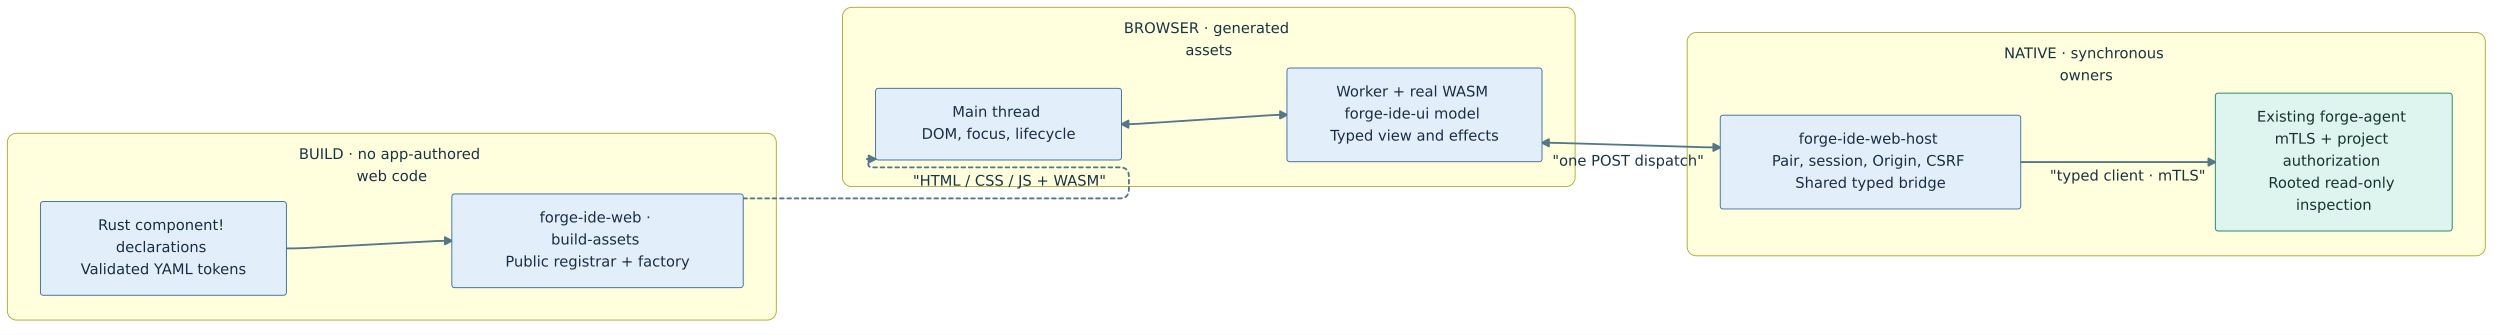
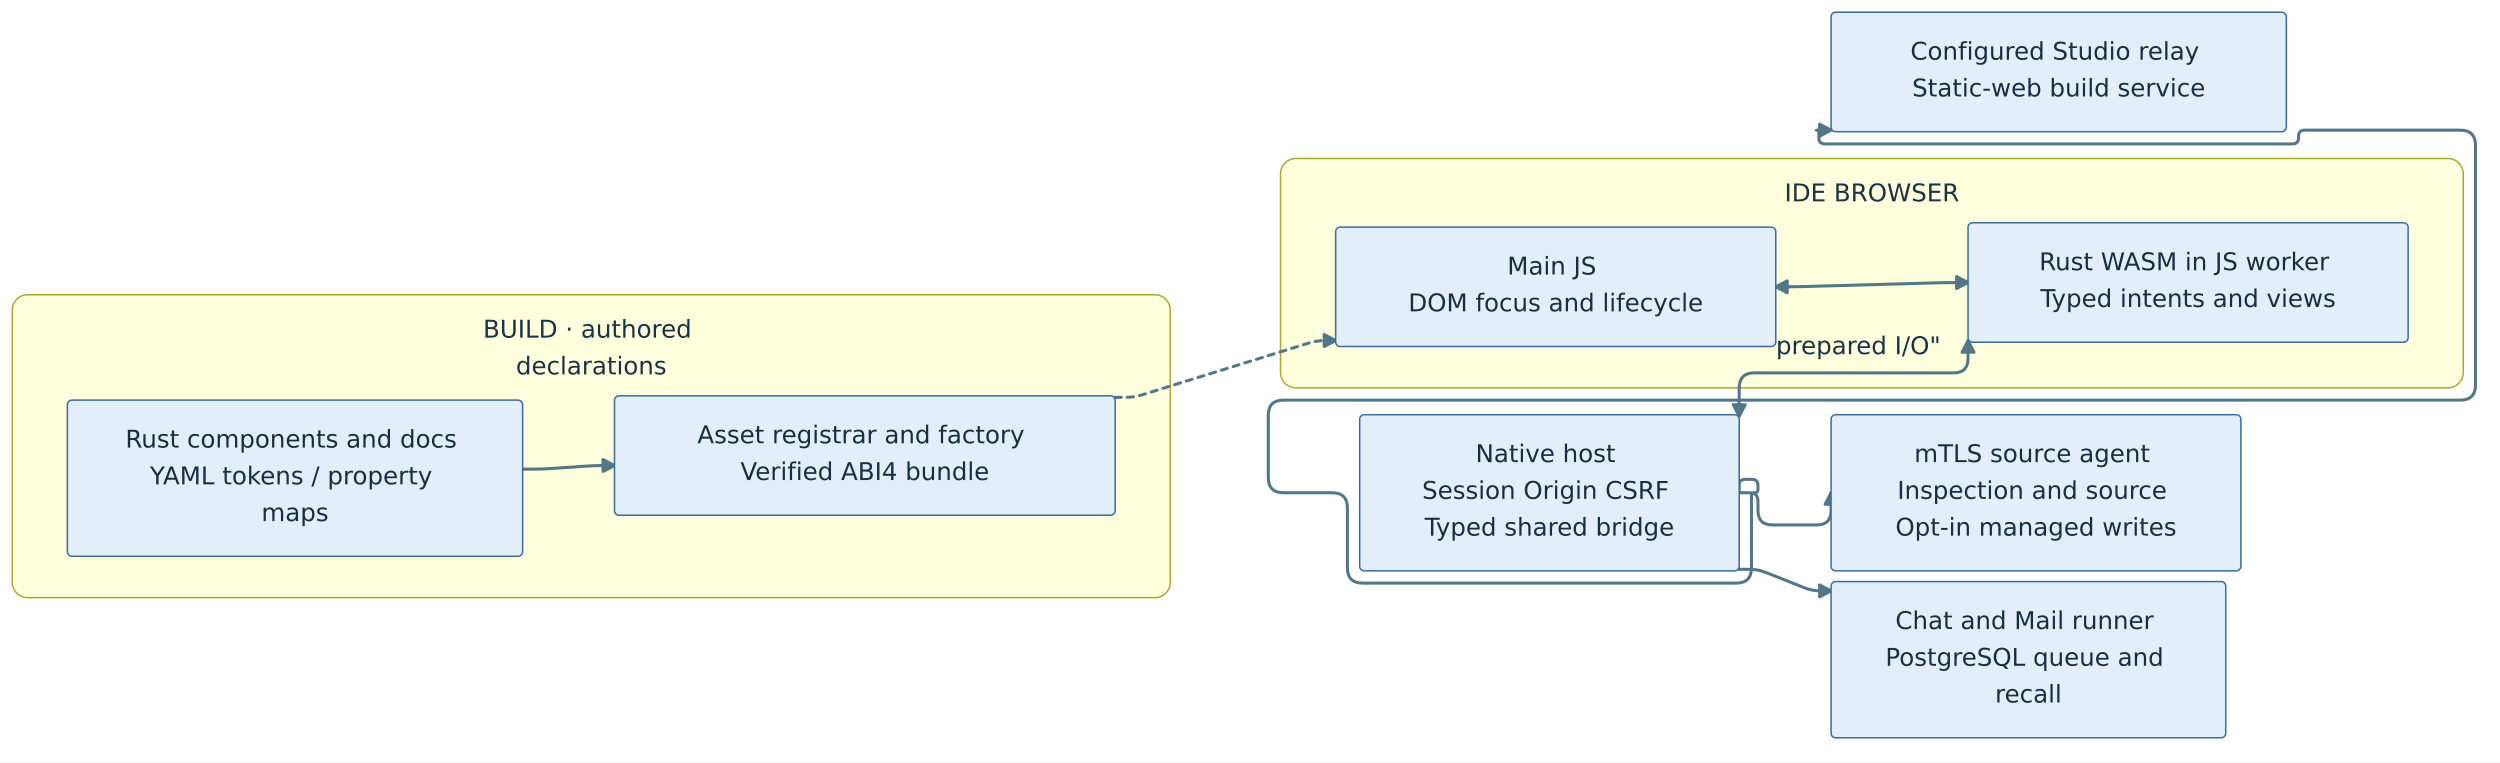
- <svg xmlns="http://www.w3.org/2000/svg" width="2720.284" height="364.298" viewBox="0 0 2720.284 364.298">
-   <rect x="0" y="0" width="2720.284" height="364.298" fill="#ffffff" />
+ <svg xmlns="http://www.w3.org/2000/svg" width="1632.677" height="497.808" viewBox="0 0 1632.677 497.808">
+   <rect x="0" y="0" width="1632.677" height="497.808" fill="#ffffff" />
  <defs>
    <marker id="arrow-0" viewBox="0 0 10 10" refX="5" refY="5" markerUnits="userSpaceOnUse" markerWidth="8" markerHeight="8" orient="auto">
      <path d="M 0 0 L 10 5 L 0 10 z" fill="#537787" stroke="#537787" stroke-width="1" stroke-dasharray="1,0" />
    </marker>
    <marker id="arrow-start-0" viewBox="0 0 10 10" refX="4.5" refY="5" markerUnits="userSpaceOnUse" markerWidth="8" markerHeight="8" orient="auto">
      <path d="M 0 5 L 10 10 L 10 0 z" fill="#537787" stroke="#537787" stroke-width="1" stroke-dasharray="1,0" />
    </marker>
  </defs>
-   <rect x="1835.83" y="35.34" width="868.45" height="243.00" rx="10" ry="10" fill="#FFFFDE" stroke="#AAAA33" stroke-width="1" />
-   <text x="2270.06" y="63.34" text-anchor="middle" font-family="DejaVu Sans" font-size="16" fill="#183342">
-     <tspan x="2270.06" dy="0.00">NATIVE · synchronous</tspan>
-     <tspan x="2270.06" dy="24.00">owners</tspan>
+   <rect x="8.00" y="192.50" width="756.28" height="197.81" rx="10" ry="10" fill="#FFFFDE" stroke="#AAAA33" stroke-width="1" />
+   <text x="386.14" y="220.50" text-anchor="middle" font-family="DejaVu Sans" font-size="16" fill="#183342">
+     <tspan x="386.14" dy="0.00">BUILD · authored</tspan>
+     <tspan x="386.14" dy="24.00">declarations</tspan>
  </text>
-   <rect x="8.00" y="145.00" width="836.73" height="203.30" rx="10" ry="10" fill="#FFFFDE" stroke="#AAAA33" stroke-width="1" />
-   <text x="426.36" y="173.00" text-anchor="middle" font-family="DejaVu Sans" font-size="16" fill="#183342">
-     <tspan x="426.36" dy="0.00">BUILD · no app-authored</tspan>
-     <tspan x="426.36" dy="24.00">web code</tspan>
+   <rect x="836.28" y="103.50" width="772.40" height="149.81" rx="10" ry="10" fill="#FFFFDE" stroke="#AAAA33" stroke-width="1" />
+   <text x="1222.48" y="131.50" text-anchor="middle" font-family="DejaVu Sans" font-size="16" fill="#183342">
+     <tspan x="1222.48" dy="0.00">IDE BROWSER</tspan>
  </text>
-   <rect x="916.73" y="8.00" width="797.17" height="195.00" rx="10" ry="10" fill="#FFFFDE" stroke="#AAAA33" stroke-width="1" />
-   <text x="1315.31" y="36.00" text-anchor="middle" font-family="DejaVu Sans" font-size="16" fill="#183342">
-     <tspan x="1315.31" dy="0.00">BROWSER · generated</tspan>
-     <tspan x="1315.31" dy="24.00">assets</tspan>
-   </text>
-   <path id="edge-0" class="edgePath" data-edge-id="edge-0" d="M 311.643,270.298 L 318.381,270.298 Q 323.893,270.298 329.398,270.004 L 473.889,262.294 Q 479.393,262.000 484.906,262.000 L 491.643,262.000" fill="none" stroke="#537787" stroke-width="2" stroke-linecap="round" stroke-linejoin="round" />
-   <g transform="translate(491.64 262.00) rotate(0.00)">
+   <path id="edge-0" class="edgePath" data-edge-id="edge-0" d="M 341.306,306.393 L 348.044,306.393 Q 353.556,306.393 359.057,306.023 L 383.556,304.375 Q 389.056,304.005 394.569,304.005 L 401.306,304.005" fill="none" stroke="#537787" stroke-width="2" stroke-linecap="round" stroke-linejoin="round" />
+   <g transform="translate(401.31 304.01) rotate(0.00)">
    <polygon points="0,0 -7.50,3.90 -7.50,-3.90" fill="#537787" stroke="#537787" stroke-width="2" stroke-linejoin="round" stroke-linecap="round" />
  </g>
-   <path id="edge-1" class="edgePath" data-edge-id="edge-1" d="M 1220.368,135.098 L 1227.106,135.098 Q 1232.618,135.098 1238.119,134.741 L 1382.618,125.357 Q 1388.118,125.000 1393.631,125.000 L 1400.368,125.000" fill="none" stroke="#537787" stroke-width="2" stroke-linecap="round" stroke-linejoin="round" />
-   <g transform="translate(1220.37 135.10) rotate(180.00)">
+   <path id="edge-1" class="edgePath" data-edge-id="edge-1" d="M 1159.695,187.308 L 1166.433,187.308 Q 1171.945,187.308 1177.455,187.155 L 1267.498,184.653 Q 1273.009,184.500 1278.521,184.500 L 1285.259,184.500" fill="none" stroke="#537787" stroke-width="2" stroke-linecap="round" stroke-linejoin="round" />
+   <g transform="translate(1159.70 187.31) rotate(180.00)">
    <polygon points="0,0 -7.50,3.90 -7.50,-3.90" fill="#537787" stroke="#537787" stroke-width="2" stroke-linejoin="round" stroke-linecap="round" />
  </g>
-   <g transform="translate(1400.37 125.00) rotate(0.00)">
+   <g transform="translate(1285.26 184.50) rotate(0.00)">
    <polygon points="0,0 -7.50,3.90 -7.50,-3.90" fill="#537787" stroke="#537787" stroke-width="2" stroke-linejoin="round" stroke-linecap="round" />
  </g>
-   <path id="edge-2" class="edgePath" data-edge-id="edge-2" d="M 2198.800,176.359 L 2410.529,176.359" fill="none" stroke="#537787" stroke-width="2" stroke-linecap="round" stroke-linejoin="round" />
-   <g transform="translate(2410.53 176.36) rotate(0.00)">
+   <path id="edge-2" class="edgePath" data-edge-id="edge-2" d="M 728.276,259.500 L 735.014,259.500 Q 740.526,259.500 745.791,257.866 L 854.762,224.039 Q 860.026,222.405 865.539,222.405 L 872.276,222.405" fill="none" stroke="#537787" stroke-width="2" stroke-dasharray="4 4" stroke-linecap="round" stroke-linejoin="round" />
+   <g transform="translate(872.28 222.40) rotate(0.00)">
    <polygon points="0,0 -7.50,3.90 -7.50,-3.90" fill="#537787" stroke="#537787" stroke-width="2" stroke-linejoin="round" stroke-linecap="round" />
  </g>
-   <rect data-edge-id="edge-2" data-label-kind="center" x="2206.83" y="178.26" width="216.64" height="28.40" rx="2" ry="2" fill="rgba(248,250,252, 0.92)" fill-opacity="0.00" stroke="#537787" stroke-opacity="0.00" stroke-width="0.8" />
-   <g class="edgeLabel" data-edge-id="edge-2" data-label-kind="center">
-     <text x="2315.15" y="196.46" text-anchor="middle" font-family="DejaVu Sans" font-size="16" fill="#183342">
-       <tspan x="2315.15" dy="0.00">"typed client · mTLS"</tspan>
+   <path id="edge-3" class="edgePath" data-edge-id="edge-3" d="M 1285.259,222.500 L 1285.259,234.054 Q 1285.259,243.508 1275.805,243.508 L 1145.823,243.508 Q 1135.823,243.508 1135.823,253.508 L 1135.823,271.808" fill="none" stroke="#537787" stroke-width="2" stroke-linecap="round" stroke-linejoin="round" />
+   <g transform="translate(1285.26 222.50) rotate(270.00)">
+     <polygon points="0,0 -7.50,3.90 -7.50,-3.90" fill="#537787" stroke="#537787" stroke-width="2" stroke-linejoin="round" stroke-linecap="round" />
+   </g>
+   <g transform="translate(1135.82 271.81) rotate(90.00)">
+     <polygon points="0,0 -7.50,3.90 -7.50,-3.90" fill="#537787" stroke="#537787" stroke-width="2" stroke-linejoin="round" stroke-linecap="round" />
+   </g>
+   <rect data-edge-id="edge-3" data-label-kind="center" x="1136.22" y="213.11" width="147.43" height="28.40" rx="2" ry="2" fill="rgba(248,250,252, 0.92)" fill-opacity="0.00" stroke="#537787" stroke-opacity="0.00" stroke-width="0.8" />
+   <g class="edgeLabel" data-edge-id="edge-3" data-label-kind="center">
+     <text x="1209.94" y="231.31" text-anchor="middle" font-family="DejaVu Sans" font-size="16" fill="#183342">
+       <tspan x="1209.94" dy="0.00">"prepared I/O"</tspan>
    </text>
  </g>
-   <path id="edge-3" class="edgePath" data-edge-id="edge-3" d="M 808.725,215.894 L 983.878,215.894 L 1218.368,215.894 Q 1228.368,215.894 1228.368,205.894 L 1228.368,192.098 Q 1228.368,182.098 1218.368,182.098 L 948.775,182.098 Q 944.725,182.098 944.725,178.048 L 944.725,173.818 Q 944.725,173.098 944.005,173.098 L 943.125,173.098 L 952.725,173.098" fill="none" stroke="#537787" stroke-width="2" stroke-dasharray="4 4" stroke-linecap="round" stroke-linejoin="round" />
-   <g transform="translate(952.73 173.10) rotate(0.00)">
+   <path id="edge-4" class="edgePath" data-edge-id="edge-4" d="M 1135.823,321.808 L 1142.560,321.808 Q 1148.073,321.808 1148.073,327.320 L 1148.073,333.358 Q 1148.073,342.808 1157.523,342.808 L 1186.373,342.808 Q 1195.823,342.808 1195.823,333.358 L 1195.823,321.808" fill="none" stroke="#537787" stroke-width="2" stroke-linecap="round" stroke-linejoin="round" />
+   <g transform="translate(1195.82 321.81) rotate(-90.00)">
    <polygon points="0,0 -7.50,3.90 -7.50,-3.90" fill="#537787" stroke="#537787" stroke-width="2" stroke-linejoin="round" stroke-linecap="round" />
  </g>
-   <rect data-edge-id="edge-3" data-label-kind="center" x="975.23" y="183.86" width="246.31" height="28.40" rx="2" ry="2" fill="rgba(248,250,252, 0.92)" fill-opacity="0.00" stroke="#537787" stroke-opacity="0.00" stroke-width="0.8" />
-   <g class="edgeLabel" data-edge-id="edge-3" data-label-kind="center">
-     <text x="1098.38" y="202.06" text-anchor="middle" font-family="DejaVu Sans" font-size="16" fill="#183342">
-       <tspan x="1098.38" dy="0.00">"HTML / CSS / JS + WASM"</tspan>
-     </text>
-   </g>
-   <path id="edge-4" class="edgePath" data-edge-id="edge-4" d="M 1677.899,155.368 L 1684.637,155.368 Q 1690.149,155.368 1695.660,155.531 L 1854.070,160.214 Q 1859.580,160.377 1865.093,160.377 L 1871.830,160.377" fill="none" stroke="#537787" stroke-width="2" stroke-linecap="round" stroke-linejoin="round" />
-   <g transform="translate(1677.90 155.37) rotate(180.00)">
+   <path id="edge-5" class="edgePath" data-edge-id="edge-5" d="M 1135.823,371.808 L 1142.560,371.808 Q 1148.073,371.808 1153.196,373.841 L 1178.449,383.866 Q 1183.573,385.900 1189.085,385.900 L 1195.823,385.900" fill="none" stroke="#537787" stroke-width="2" stroke-linecap="round" stroke-linejoin="round" />
+   <g transform="translate(1195.82 385.90) rotate(0.00)">
    <polygon points="0,0 -7.50,3.90 -7.50,-3.90" fill="#537787" stroke="#537787" stroke-width="2" stroke-linejoin="round" stroke-linecap="round" />
  </g>
-   <g transform="translate(1871.83 160.38) rotate(0.00)">
+   <path id="edge-6" class="edgePath" data-edge-id="edge-6" d="M 1135.823,321.808 L 1135.823,316.995 Q 1135.823,313.058 1139.760,313.058 L 1144.135,313.058 Q 1148.073,313.058 1148.073,316.995 L 1148.073,319.895 Q 1148.073,321.808 1146.160,321.808 L 1145.735,321.808 Q 1143.823,321.808 1143.823,323.720 L 1143.823,370.808 Q 1143.823,380.808 1133.823,380.808 L 889.955,380.808 Q 879.955,380.808 879.955,370.808 L 879.955,331.808 Q 879.955,321.808 869.955,321.808 L 838.276,321.808 Q 828.276,321.808 828.276,311.808 L 828.276,271.308 Q 828.276,261.308 838.276,261.308 L 1606.677,261.308 Q 1616.677,261.308 1616.677,251.308 L 1616.677,95.000 Q 1616.677,85.000 1606.677,85.000 L 1505.179,85.000 Q 1501.129,85.000 1501.129,89.050 L 1501.129,89.950 Q 1501.129,94.000 1497.079,94.000 L 1191.873,94.000 Q 1187.823,94.000 1187.823,89.950 L 1187.823,85.720 Q 1187.823,85.000 1187.103,85.000 L 1186.223,85.000 L 1195.823,85.000" fill="none" stroke="#537787" stroke-width="2" stroke-linecap="round" stroke-linejoin="round" />
+   <g transform="translate(1195.82 85.00) rotate(0.00)">
    <polygon points="0,0 -7.50,3.90 -7.50,-3.90" fill="#537787" stroke="#537787" stroke-width="2" stroke-linejoin="round" stroke-linecap="round" />
  </g>
-   <rect data-edge-id="edge-4" data-label-kind="center" x="1673.13" y="162.09" width="196.87" height="28.40" rx="2" ry="2" fill="rgba(248,250,252, 0.92)" fill-opacity="0.00" stroke="#537787" stroke-opacity="0.00" stroke-width="0.8" />
-   <g class="edgeLabel" data-edge-id="edge-4" data-label-kind="center">
-     <text x="1771.56" y="180.29" text-anchor="middle" font-family="DejaVu Sans" font-size="16" fill="#183342">
-       <tspan x="1771.56" dy="0.00">"one POST dispatch"</tspan>
-     </text>
-   </g>
-   <rect x="2410.53" y="101.34" width="257.76" height="150.00" rx="3" ry="3" fill="#ddf5ee" stroke="#247d6a" stroke-width="1" stroke-linejoin="round" stroke-linecap="round" />
-   <text x="2539.41" y="132.34" text-anchor="middle" font-family="DejaVu Sans" font-size="16" fill="#15352c">
-     <tspan x="2539.41" dy="0.00">Existing forge-agent</tspan>
-     <tspan x="2539.41" dy="24.00">mTLS + project</tspan>
-     <tspan x="2539.41" dy="24.00">authorization</tspan>
-     <tspan x="2539.41" dy="24.00">Rooted read-only</tspan>
-     <tspan x="2539.41" dy="24.00">inspection</tspan>
+   <rect x="1195.82" y="270.81" width="267.64" height="102.00" rx="3" ry="3" fill="#e3eefb" stroke="#3d6c9d" stroke-width="1" stroke-linejoin="round" stroke-linecap="round" />
+   <text x="1329.64" y="301.81" text-anchor="middle" font-family="DejaVu Sans" font-size="16" fill="#172e45">
+     <tspan x="1329.64" dy="0.00">mTLS source agent</tspan>
+     <tspan x="1329.64" dy="24.00">Inspection and source</tspan>
+     <tspan x="1329.64" dy="24.00">Opt-in managed writes</tspan>
  </text>
-   <rect x="44.00" y="219.30" width="267.64" height="102.00" rx="3" ry="3" fill="#e3eefb" stroke="#3d6c9d" stroke-width="1" stroke-linejoin="round" stroke-linecap="round" />
-   <text x="177.82" y="250.30" text-anchor="middle" font-family="DejaVu Sans" font-size="16" fill="#172e45">
-     <tspan x="177.82" dy="0.00">Rust component!</tspan>
-     <tspan x="177.82" dy="24.00">declarations</tspan>
-     <tspan x="177.82" dy="24.00">Validated YAML tokens</tspan>
+   <rect x="44.00" y="261.31" width="297.31" height="102.00" rx="3" ry="3" fill="#e3eefb" stroke="#3d6c9d" stroke-width="1" stroke-linejoin="round" stroke-linecap="round" />
+   <text x="192.65" y="292.31" text-anchor="middle" font-family="DejaVu Sans" font-size="16" fill="#172e45">
+     <tspan x="192.65" dy="0.00">Rust components and docs</tspan>
+     <tspan x="192.65" dy="24.00">YAML tokens / property</tspan>
+     <tspan x="192.65" dy="24.00">maps</tspan>
  </text>
-   <rect x="491.64" y="211.00" width="317.08" height="102.00" rx="3" ry="3" fill="#e3eefb" stroke="#3d6c9d" stroke-width="1" stroke-linejoin="round" stroke-linecap="round" />
-   <text x="650.18" y="242.00" text-anchor="middle" font-family="DejaVu Sans" font-size="16" fill="#172e45">
-     <tspan x="650.18" dy="0.00">forge-ide-web ·</tspan>
-     <tspan x="650.18" dy="24.00">build-assets</tspan>
-     <tspan x="650.18" dy="24.00">Public registrar + factory</tspan>
+   <rect x="401.31" y="258.50" width="326.97" height="78.00" rx="3" ry="3" fill="#e3eefb" stroke="#3d6c9d" stroke-width="1" stroke-linejoin="round" stroke-linecap="round" />
+   <text x="564.79" y="289.50" text-anchor="middle" font-family="DejaVu Sans" font-size="16" fill="#172e45">
+     <tspan x="564.79" dy="0.00">Asset registrar and factory</tspan>
+     <tspan x="564.79" dy="24.00">Verified ABI4 bundle</tspan>
  </text>
-   <rect x="1871.83" y="125.38" width="326.97" height="102.00" rx="3" ry="3" fill="#e3eefb" stroke="#3d6c9d" stroke-width="1" stroke-linejoin="round" stroke-linecap="round" />
-   <text x="2035.32" y="156.38" text-anchor="middle" font-family="DejaVu Sans" font-size="16" fill="#172e45">
-     <tspan x="2035.32" dy="0.00">forge-ide-web-host</tspan>
-     <tspan x="2035.32" dy="24.00">Pair, session, Origin, CSRF</tspan>
-     <tspan x="2035.32" dy="24.00">Shared typed bridge</tspan>
+   <rect x="887.96" y="270.81" width="247.87" height="102.00" rx="3" ry="3" fill="#e3eefb" stroke="#3d6c9d" stroke-width="1" stroke-linejoin="round" stroke-linecap="round" />
+   <text x="1011.89" y="301.81" text-anchor="middle" font-family="DejaVu Sans" font-size="16" fill="#172e45">
+     <tspan x="1011.89" dy="0.00">Native host</tspan>
+     <tspan x="1011.89" dy="24.00">Session Origin CSRF</tspan>
+     <tspan x="1011.89" dy="24.00">Typed shared bridge</tspan>
  </text>
-   <rect x="952.73" y="96.10" width="267.64" height="78.00" rx="3" ry="3" fill="#e3eefb" stroke="#3d6c9d" stroke-width="1" stroke-linejoin="round" stroke-linecap="round" />
-   <text x="1086.55" y="127.10" text-anchor="middle" font-family="DejaVu Sans" font-size="16" fill="#172e45">
-     <tspan x="1086.55" dy="0.00">Main thread</tspan>
-     <tspan x="1086.55" dy="24.00">DOM, focus, lifecycle</tspan>
+   <rect x="872.28" y="148.31" width="287.42" height="78.00" rx="3" ry="3" fill="#e3eefb" stroke="#3d6c9d" stroke-width="1" stroke-linejoin="round" stroke-linecap="round" />
+   <text x="1015.99" y="179.31" text-anchor="middle" font-family="DejaVu Sans" font-size="16" fill="#172e45">
+     <tspan x="1015.99" dy="0.00">Main JS</tspan>
+     <tspan x="1015.99" dy="24.00">DOM focus and lifecycle</tspan>
  </text>
-   <rect x="1400.37" y="74.00" width="277.53" height="102.00" rx="3" ry="3" fill="#e3eefb" stroke="#3d6c9d" stroke-width="1" stroke-linejoin="round" stroke-linecap="round" />
-   <text x="1539.13" y="105.00" text-anchor="middle" font-family="DejaVu Sans" font-size="16" fill="#172e45">
-     <tspan x="1539.13" dy="0.00">Worker + real WASM</tspan>
-     <tspan x="1539.13" dy="24.00">forge-ide-ui model</tspan>
-     <tspan x="1539.13" dy="24.00">Typed view and effects</tspan>
+   <rect x="1195.82" y="379.81" width="257.76" height="102.00" rx="3" ry="3" fill="#e3eefb" stroke="#3d6c9d" stroke-width="1" stroke-linejoin="round" stroke-linecap="round" />
+   <text x="1324.70" y="410.81" text-anchor="middle" font-family="DejaVu Sans" font-size="16" fill="#172e45">
+     <tspan x="1324.70" dy="0.00">Chat and Mail runner</tspan>
+     <tspan x="1324.70" dy="24.00">PostgreSQL queue and</tspan>
+     <tspan x="1324.70" dy="24.00">recall</tspan>
+   </text>
+   <rect x="1195.82" y="8.00" width="297.31" height="78.00" rx="3" ry="3" fill="#e3eefb" stroke="#3d6c9d" stroke-width="1" stroke-linejoin="round" stroke-linecap="round" />
+   <text x="1344.48" y="39.00" text-anchor="middle" font-family="DejaVu Sans" font-size="16" fill="#172e45">
+     <tspan x="1344.48" dy="0.00">Configured Studio relay</tspan>
+     <tspan x="1344.48" dy="24.00">Static-web build service</tspan>
+   </text>
+   <rect x="1285.26" y="145.50" width="287.42" height="78.00" rx="3" ry="3" fill="#e3eefb" stroke="#3d6c9d" stroke-width="1" stroke-linejoin="round" stroke-linecap="round" />
+   <text x="1428.97" y="176.50" text-anchor="middle" font-family="DejaVu Sans" font-size="16" fill="#172e45">
+     <tspan x="1428.97" dy="0.00">Rust WASM in JS worker</tspan>
+     <tspan x="1428.97" dy="24.00">Typed intents and views</tspan>
  </text>
</svg>
